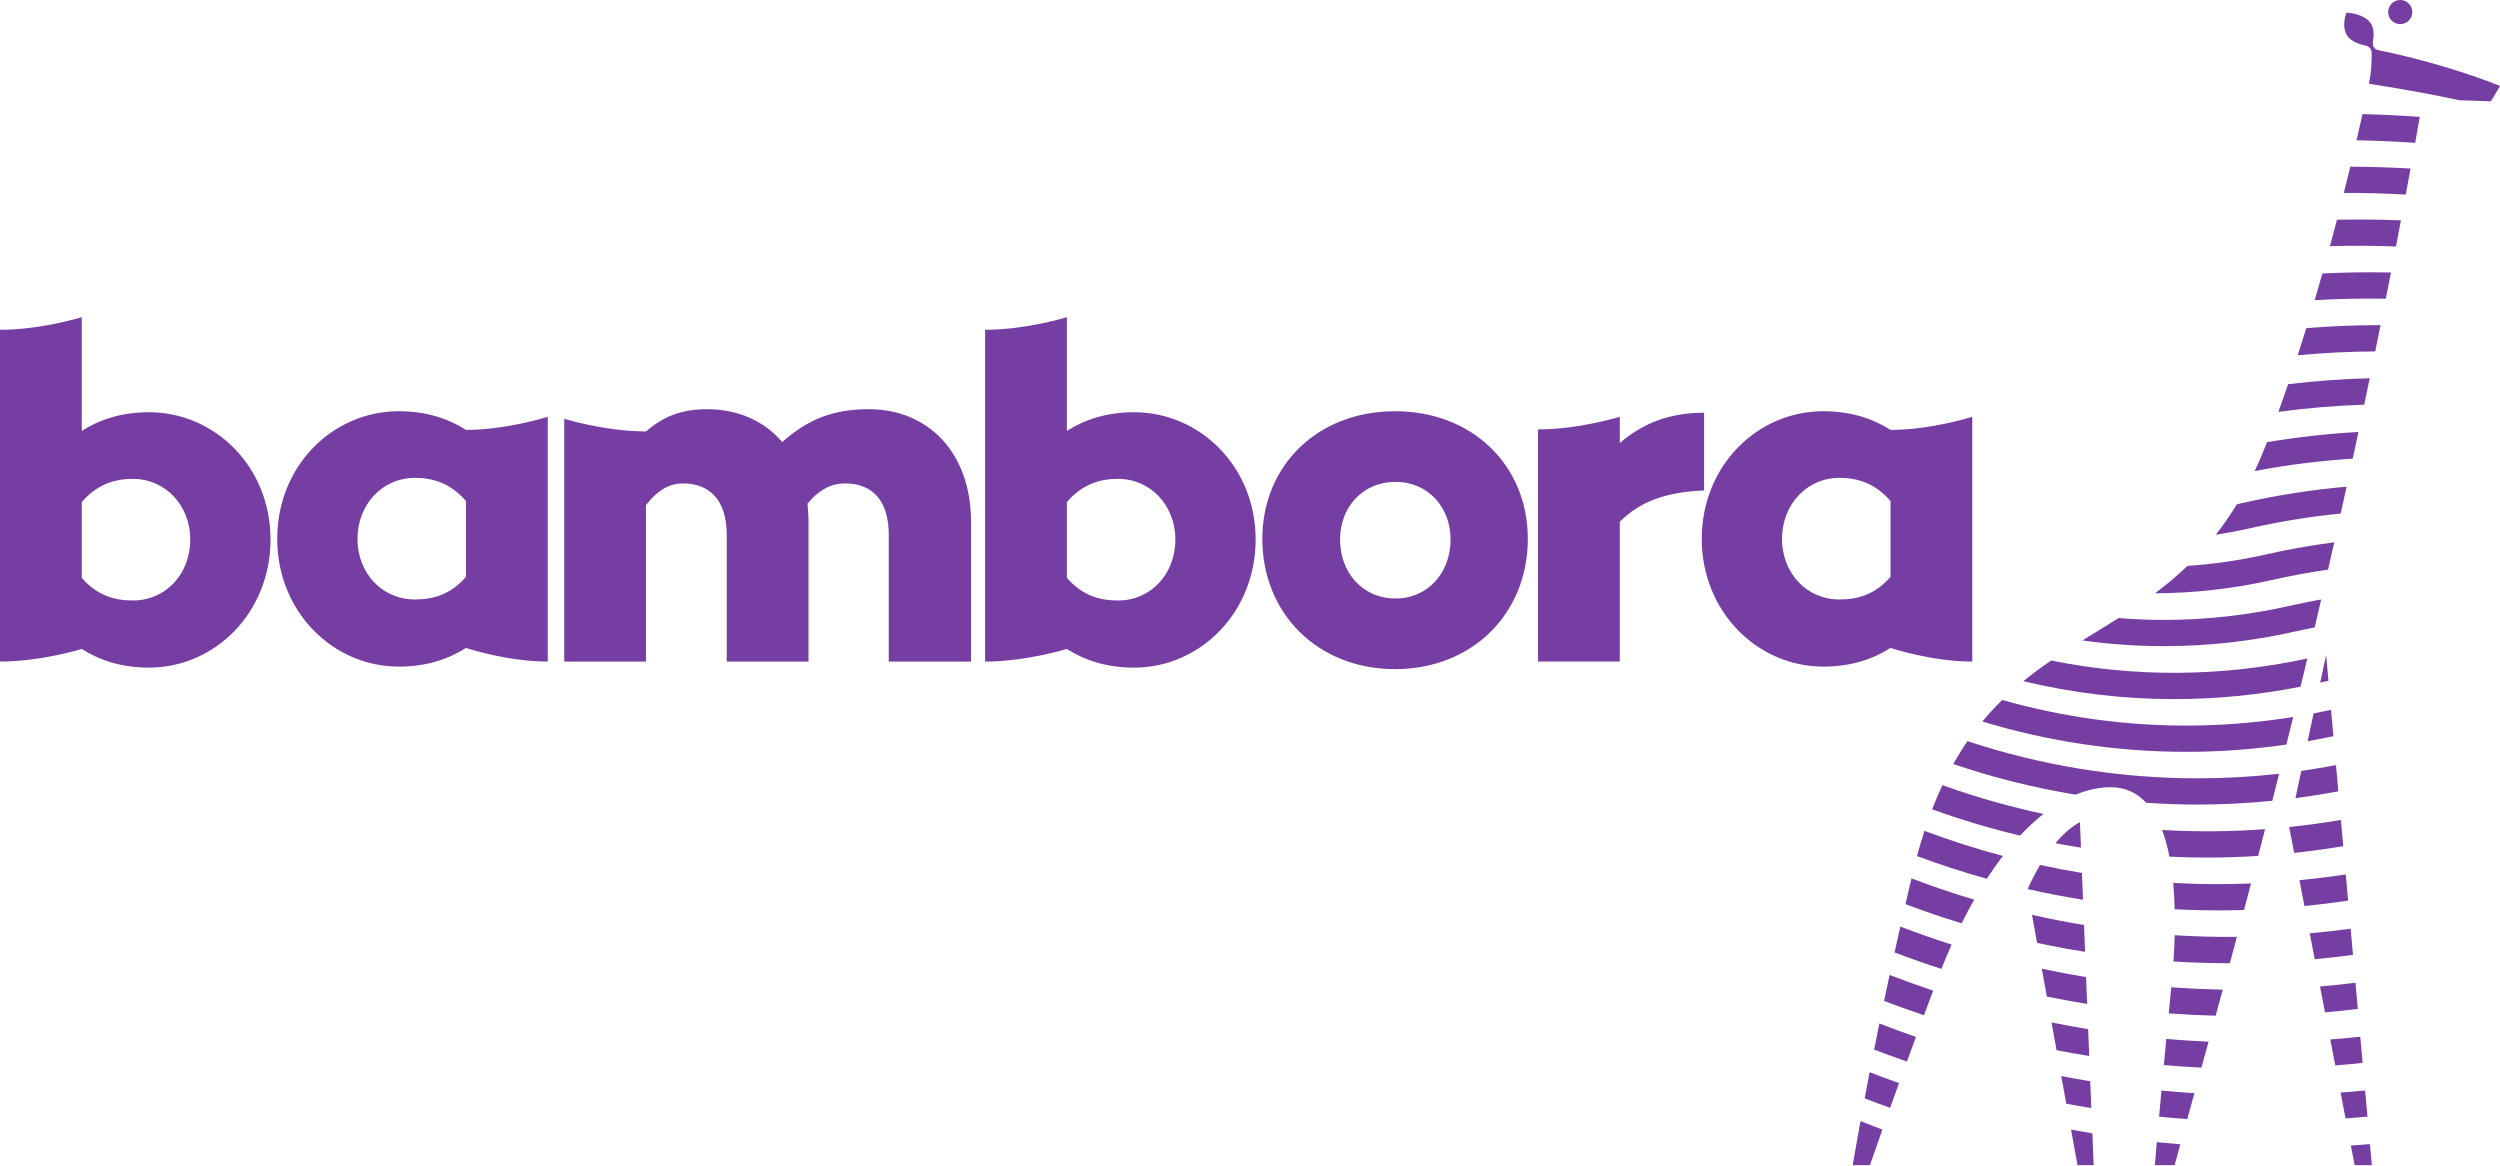
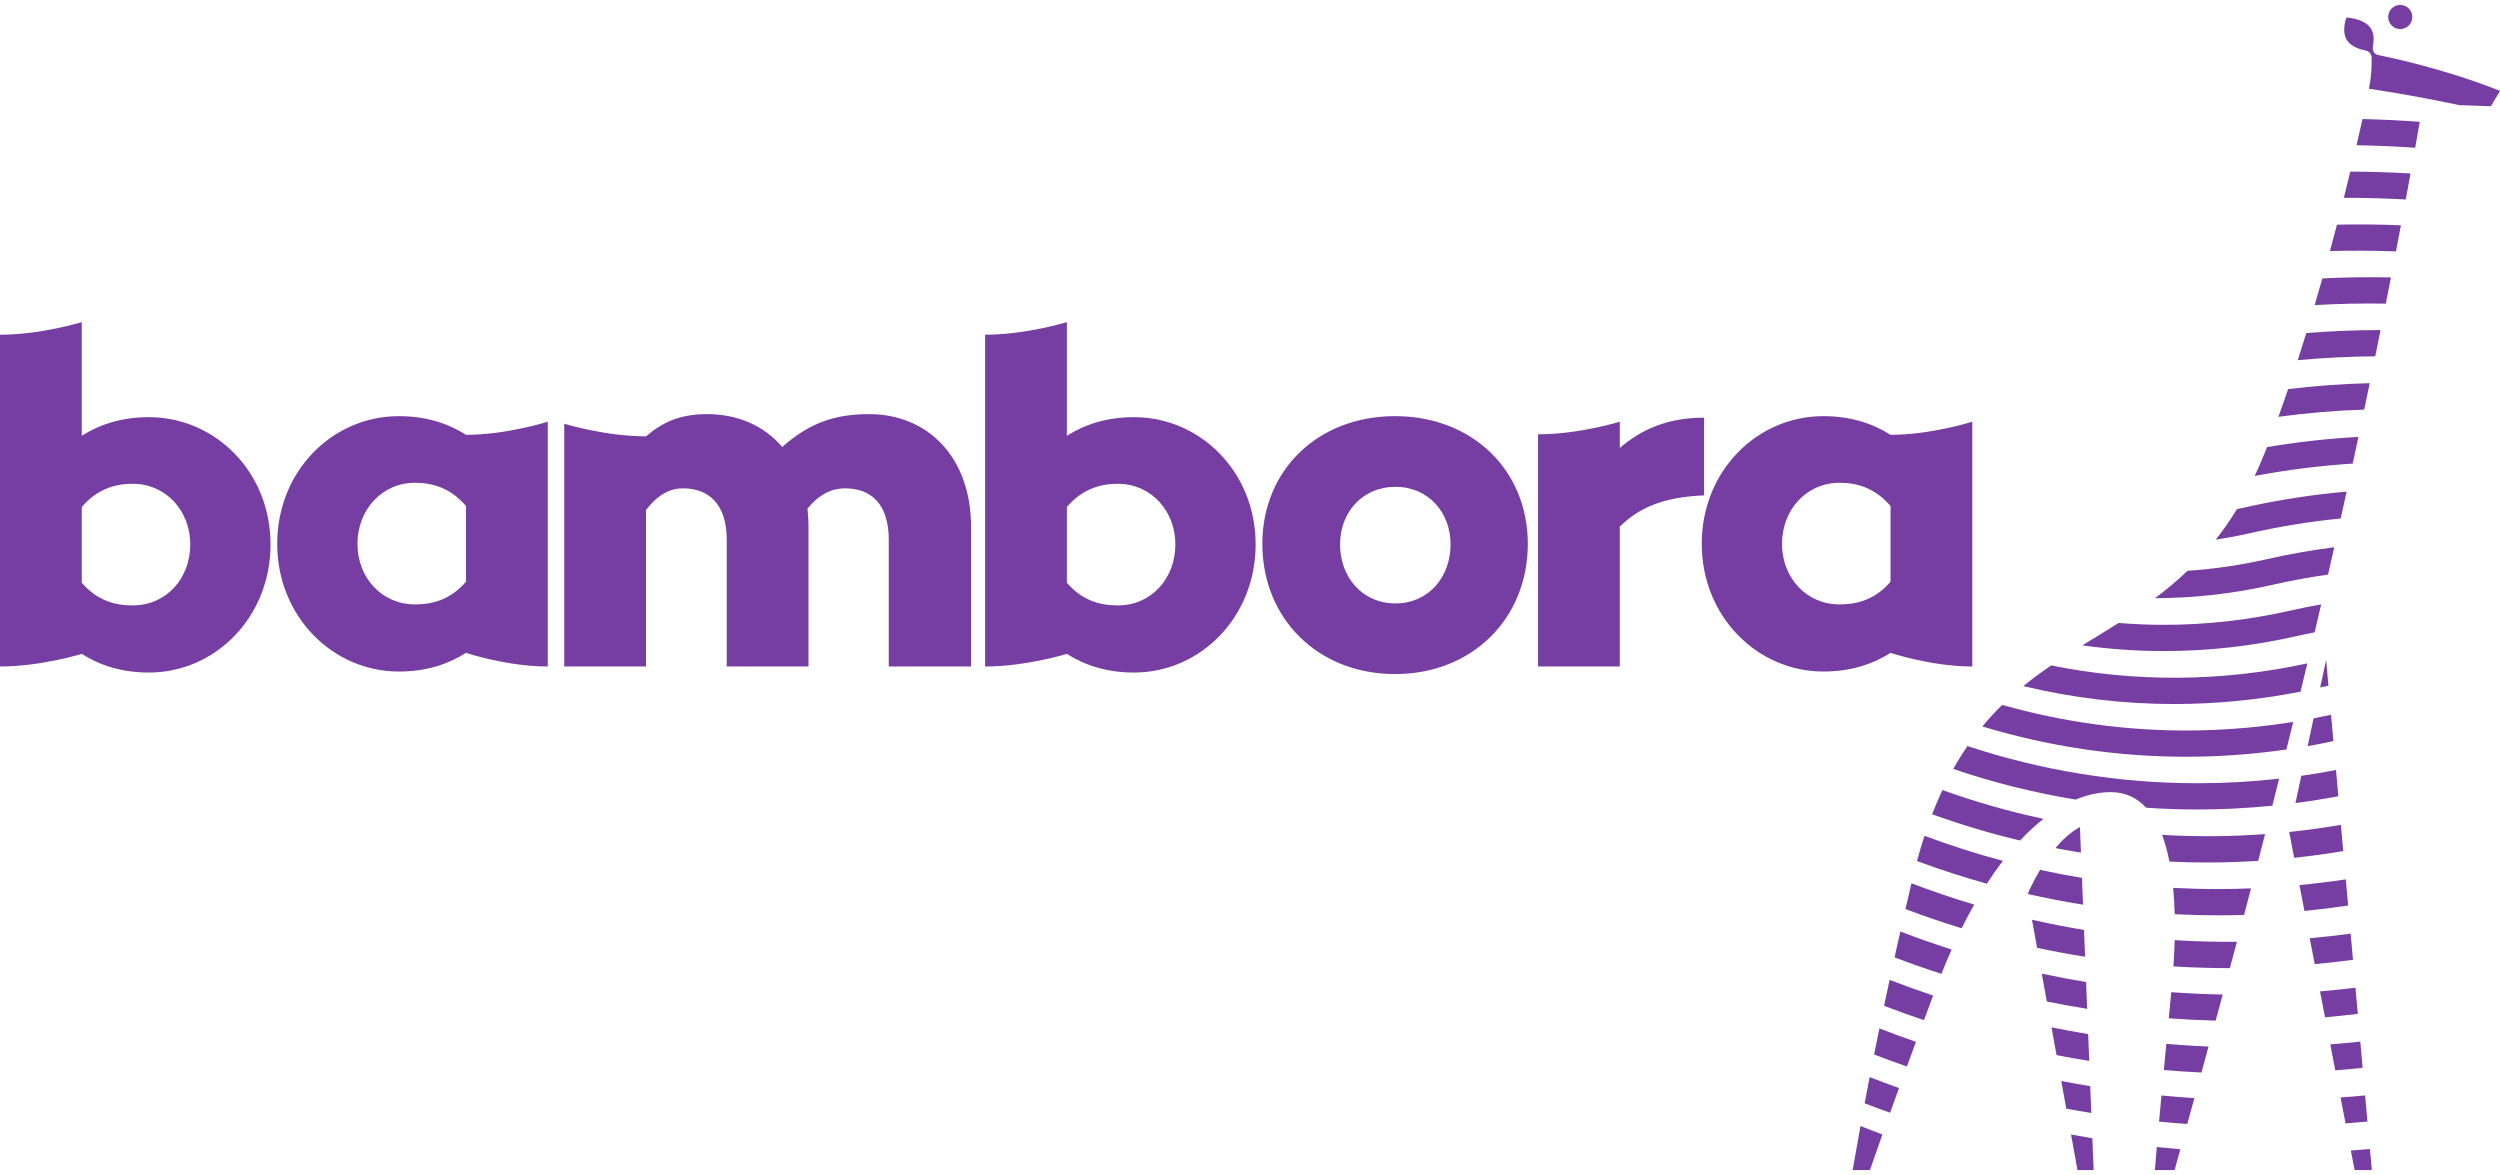
- <svg xmlns="http://www.w3.org/2000/svg" version="1.1" id="Bambora_logo_1_" x="0px" y="0px" width="377.946px" height="176.146px" viewBox="0 0 377.946 176.146" enable-background="new 0 0 377.946 176.146" xml:space="preserve">
+ <svg xmlns="http://www.w3.org/2000/svg" version="1.1" id="Bambora_logo_1_" x="0px" y="0px" width="100px" height="47px" viewBox="0 0 377.946 176.146" enable-background="new 0 0 377.946 176.146" xml:space="preserve">
  <path id="Bambora_logo" fill="#763EA2" d="M22.509,62.321c-4.043,0-7.401,1.068-10.148,2.823V47.951c0,0-6.153,1.907-12.361,1.907  v50.157c6.208,0,12.361-1.907,12.361-1.907c2.748,1.755,6.105,2.823,10.148,2.823c9.996,0,18.389-8.317,18.389-19.381  C40.898,70.562,32.505,62.321,22.509,62.321z M20.068,90.782c-2.748,0-5.418-0.764-7.707-3.434V75.903  c2.289-2.671,4.959-3.51,7.707-3.51c5.036,0,8.698,4.12,8.698,9.156C28.766,86.738,25.104,90.782,20.068,90.782z M171.436,62.321  c-4.044,0-7.401,1.068-10.149,2.823V47.951c0,0-6.152,1.907-12.361,1.907v50.157c6.209,0,12.361-1.907,12.361-1.907  c2.748,1.755,6.105,2.823,10.149,2.823c9.995,0,18.389-8.317,18.389-19.381C189.825,70.562,181.431,62.321,171.436,62.321z   M168.995,90.782c-2.748,0-5.418-0.764-7.708-3.434V75.903c2.29-2.671,4.96-3.51,7.708-3.51c5.036,0,8.697,4.12,8.697,9.156  C177.692,86.738,174.031,90.782,168.995,90.782z M210.904,62.168c-11.675,0-20.066,8.165-20.066,19.304  c0,11.294,8.392,19.687,20.066,19.687s20.068-8.393,20.068-19.687C230.972,70.333,222.579,62.168,210.904,62.168z M210.98,90.478  c-5.034,0-8.392-3.969-8.392-8.928c0-4.807,3.357-8.699,8.392-8.699c4.96,0,8.317,3.892,8.317,8.699  C219.297,86.509,215.94,90.478,210.98,90.478z M257.622,74.148c-6.028,0.228-9.843,1.831-12.743,4.73v21.136h-12.36V64.916  c6.207,0,12.36-1.907,12.36-1.907v3.967c3.282-2.823,7.249-4.578,12.743-4.578V74.148z M146.799,78.879v21.136h-12.438V80.863  c0-5.265-2.519-7.783-6.638-7.783c-1.908,0-3.815,0.84-5.646,3.053c0.076,0.915,0.152,1.83,0.152,2.746v21.136h-12.362V80.863  c0-5.265-2.594-7.783-6.638-7.783c-1.907,0-3.738,0.916-5.57,3.281v23.654h-12.36V63.313c0,0,6.153,1.907,12.36,1.907  c2.519-2.136,5.113-3.357,9.233-3.357c4.654,0,8.622,1.755,11.369,4.96c3.892-3.434,7.63-4.96,13.124-4.96  C140.236,61.863,146.799,68.35,146.799,78.879z M60.299,62.168c-9.996,0-18.389,8.241-18.389,19.304  c0,10.988,8.394,19.305,18.389,19.305c4.044,0,7.401-1.067,10.148-2.823c0,0,6.153,2.061,12.361,2.061V63.008  c0,0-6.208,1.984-12.361,1.984C67.701,63.237,64.343,62.168,60.299,62.168z M70.447,87.196c-2.289,2.67-4.96,3.433-7.706,3.433  c-5.036,0-8.699-4.044-8.699-9.156c0-5.112,3.663-9.232,8.699-9.232c2.746,0,5.417,0.839,7.706,3.51V87.196z M298.167,100.015  V63.008c0,0-6.207,1.984-12.359,1.984c-2.748-1.755-6.105-2.824-10.15-2.824c-9.996,0-18.389,8.241-18.389,19.304  c0,10.988,8.393,19.305,18.389,19.305c4.045,0,7.402-1.067,10.15-2.823C285.807,97.954,291.959,100.015,298.167,100.015z   M278.098,90.629c-5.034,0-8.697-4.044-8.697-9.156c0-5.112,3.663-9.232,8.697-9.232c2.748,0,5.42,0.839,7.709,3.51v11.446  C283.517,89.866,280.846,90.629,278.098,90.629z M285.67,147.391c2.179,0.843,4.372,1.63,6.582,2.37  c-0.487,1.301-0.948,2.539-1.387,3.721c-2.023-0.68-4.035-1.4-6.032-2.166C285.1,150.048,285.378,148.739,285.67,147.391z   M288.973,132.792c3.127,1.192,6.289,2.266,9.482,3.219c-0.644,1.135-1.275,2.322-1.896,3.573c-2.857-0.872-5.691-1.839-8.496-2.896  C288.356,135.416,288.661,134.112,288.973,132.792z M281.265,169.487c1.123,0.439,2.186,0.869,3.315,1.283  c-0.6,1.712-1.594,4.551-1.886,5.376h-2.613C280.257,175.105,280.976,171.1,281.265,169.487z M287.29,140.077  c2.563,0.986,5.148,1.895,7.754,2.729c-0.525,1.181-1.041,2.402-1.545,3.673c-2.379-0.768-4.741-1.6-7.084-2.49  C286.695,142.718,286.987,141.411,287.29,140.077z M284.124,154.726c1.832,0.713,3.676,1.393,5.527,2.035  c-0.49,1.324-0.947,2.567-1.371,3.727c-1.66-0.578-3.311-1.186-4.955-1.816C283.577,157.415,283.841,156.099,284.124,154.726z   M282.651,162.091c1.475,0.573,2.953,1.124,4.439,1.656c-0.502,1.383-0.949,2.621-1.348,3.732c-1.287-0.461-2.569-0.933-3.847-1.425  C282.125,164.833,282.375,163.511,282.651,162.091z M347.905,116.544c1.746-0.249,3.496-0.545,5.246-0.881l0.354,3.967  c-2.162,0.408-4.324,0.751-6.482,1.032L347.905,116.544z M340.059,79.882c-1.695,0.385-3.391,0.7-5.084,0.963  c1.107-1.407,2.176-2.939,3.197-4.618c0.336-0.072,0.672-0.138,1.008-0.215c5.203-1.182,10.404-1.982,15.578-2.435  c-0.299,1.365-0.598,2.717-0.896,4.062C349.274,78.093,344.667,78.834,340.059,79.882z M355.682,69.339  c-4.941,0.314-9.889,0.938-14.822,1.872c0.512-1.089,1.012-2.224,1.49-3.422c0.123-0.31,0.246-0.627,0.369-0.94  c4.605-0.773,9.219-1.29,13.826-1.542C356.258,66.659,355.969,68.003,355.682,69.339z M349.766,107.853  c0.881-0.168,1.76-0.348,2.639-0.537l0.355,3.979c-1.295,0.276-2.592,0.534-3.895,0.762L349.766,107.853z M357.418,61.178  c-4.32,0.142-8.648,0.505-12.973,1.089c0.496-1.366,0.986-2.764,1.473-4.188c4.113-0.492,8.227-0.794,12.334-0.898  C357.975,58.521,357.698,59.853,357.418,61.178z M361.073,1.471c0.193-0.989,1.154-1.633,2.143-1.438  c0.988,0.194,1.635,1.154,1.438,2.143c-0.193,0.991-1.152,1.633-2.143,1.438C361.522,3.419,360.877,2.458,361.073,1.471z   M343.602,87.657c-5.967,1.356-11.938,2.015-17.82,2.038c1.68-1.252,3.324-2.615,4.92-4.144c3.988-0.27,8.004-0.85,12.021-1.764  c3.391-0.771,6.783-1.364,10.164-1.798c-0.311,1.387-0.625,2.763-0.936,4.127C349.165,86.517,346.379,87.026,343.602,87.657z   M351.661,99.011l0.35,3.911c-0.416,0.087-0.83,0.173-1.246,0.267L351.661,99.011z M328.665,105.69  c-7.697,0-15.336-0.92-22.785-2.713c1.375-1.118,2.785-2.146,4.215-3.123c12.633,2.563,25.766,2.498,38.721-0.305  c-0.34,1.436-0.682,2.859-1.021,4.268C341.424,105.068,335.026,105.69,328.665,105.69z M327.157,97.683  c-4.166,0-8.289-0.295-12.35-0.861c1.822-1.125,3.656-2.231,5.482-3.387c2.273,0.184,4.564,0.281,6.867,0.281  c6.307,0,12.707-0.698,19.109-2.154c1.547-0.351,3.098-0.662,4.648-0.939c-0.328,1.419-0.658,2.829-0.984,4.224  c-0.93,0.183-1.857,0.374-2.785,0.585C340.45,96.953,333.75,97.683,327.157,97.683z M290.938,125.608  c3.899,1.46,7.855,2.726,11.857,3.791c-0.82,1.067-1.633,2.216-2.43,3.451c-3.558-0.99-7.08-2.133-10.557-3.427  C290.166,128.094,290.542,126.824,290.938,125.608z M315.221,143.896c-2.43-0.387-4.85-0.837-7.258-1.354l-0.77-4.24  c2.607,0.592,5.23,1.105,7.865,1.539L315.221,143.896z M357.18,160.683c-1.377,0.148-2.754,0.278-4.133,0.391l-0.758-3.927  c1.512-0.118,3.023-0.257,4.535-0.419L357.18,160.683z M356.45,152.528c-1.65,0.199-3.303,0.375-4.955,0.519l-0.758-3.915  c1.787-0.149,3.574-0.343,5.359-0.557L356.45,152.528z M357.909,168.81c-1.104,0.106-2.207,0.199-3.309,0.282l-0.758-3.919  c1.238-0.092,2.475-0.195,3.711-0.316L357.909,168.81z M354.249,127.923c-2.471,0.416-4.945,0.75-7.42,1.015l-0.75-3.877  l0.006-0.029c2.605-0.272,5.207-0.632,7.809-1.075L354.249,127.923z M355.719,144.356c-1.926,0.26-3.854,0.476-5.779,0.654  l-0.758-3.914c2.063-0.186,4.123-0.416,6.184-0.695L355.719,144.356z M358.28,172.964l0.291,3.183h-2.6l-0.578-2.957  C356.362,173.122,357.311,173.048,358.28,172.964z M354.985,136.153c-2.199,0.329-4.4,0.603-6.602,0.82l-0.756-3.912  c2.336-0.225,4.67-0.514,7.004-0.867L354.985,136.153z M361.459,41.199c-0.26,1.328-0.52,2.647-0.777,3.961  c-3.576-0.06-7.162,0.013-10.752,0.22c0.395-1.339,0.781-2.686,1.162-4.037C354.553,41.175,358.01,41.124,361.459,41.199z   M355.311,25.201c3.043,0.008,6.08,0.104,9.109,0.279c-0.24,1.317-0.482,2.629-0.723,3.933c-3.113-0.17-6.234-0.261-9.361-0.25  C354.67,27.832,354.997,26.511,355.311,25.201z M357.157,17.253c2.895,0.066,5.781,0.208,8.662,0.418  c-0.23,1.313-0.463,2.623-0.697,3.924c-2.947-0.208-5.902-0.333-8.865-0.387C356.569,19.871,356.868,18.551,357.157,17.253z   M348.659,49.609c3.748-0.303,7.492-0.455,11.227-0.456c-0.266,1.33-0.533,2.655-0.801,3.97c-3.898,0.025-7.807,0.222-11.715,0.583  C347.805,52.356,348.235,50.988,348.659,49.609z M377.954,12.995l-1.385,2.321l-4.803-0.167c-4.92-1.068-9.756-1.887-13.635-2.481  c0.449-2.294,0.379-3.19,0.412-4.5c0.016-0.532-0.115-1.125-1.055-1.311c-0.754-0.149-1.963-0.549-2.576-1.375  c-1.045-1.406-0.184-3.579-0.184-3.579s2.555,0.109,3.6,1.516c0.596,0.801,0.572,1.938,0.439,2.605  c-0.174,0.881,0.117,1.429,0.793,1.563C361.274,7.925,369.702,9.699,377.954,12.995z M362.967,33.316  c-0.248,1.321-0.498,2.637-0.748,3.947c-3.32-0.124-6.648-0.148-9.982-0.053c0.359-1.332,0.713-2.662,1.061-3.988  C356.528,33.153,359.752,33.184,362.967,33.316z M346.682,108.394c-0.346,1.404-0.688,2.794-1.029,4.17  c-4.287,0.615-8.604,0.979-12.904,1.072c-0.447,0.01-1.971,0.024-2.281,0.024c-10.451,0.001-20.83-1.569-30.781-4.581  c0.967-1.17,1.971-2.248,3-3.255c9.297,2.626,18.959,3.954,28.68,3.865c0.432-0.005,0.863-0.011,1.295-0.021h0.002  C337.336,109.567,342.03,109.135,346.682,108.394z M342.43,125.354c-0.35,1.363-0.697,2.714-1.041,4.043  c-2.572,0.16-5.139,0.25-7.703,0.25c-1.908,0-3.813-0.049-5.713-0.137c-0.287-1.469-0.656-2.822-1.115-4.038  C332.024,125.771,337.223,125.735,342.43,125.354z M315.846,159.643c-1.65-0.265-3.297-0.558-4.938-0.874l-0.764-4.203  c1.84,0.376,3.688,0.717,5.541,1.023L315.846,159.643z M316.159,167.515c-1.264-0.201-2.523-0.424-3.783-0.656l-0.758-4.182  c1.457,0.283,2.916,0.543,4.379,0.785L316.159,167.515z M316.321,171.337l0.195,4.81h-2.449l-0.969-5.376  C314.17,170.97,315.245,171.159,316.321,171.337z M314.909,136.022c-2.805-0.445-5.592-0.985-8.363-1.611  c0.162-0.385,0.811-1.878,1.869-3.65c2.102,0.457,4.213,0.861,6.334,1.211L314.909,136.022z M315.534,151.77  c-2.041-0.325-4.072-0.698-6.098-1.11l-0.764-4.21c2.223,0.476,4.459,0.896,6.699,1.269L315.534,151.77z M326.061,172.661  c1.184,0.124,2.369,0.233,3.557,0.334c-0.299,1.09-0.586,2.145-0.861,3.151h-2.986C325.77,176.146,325.831,175.313,326.061,172.661z   M314.442,124.283l0.154,3.866c-1.291-0.205-2.578-0.433-3.863-0.678C311.799,126.206,313.043,125.046,314.442,124.283z   M308.924,123.052c-1.182,0.928-2.363,2.021-3.535,3.273c-4.492-1.069-8.93-2.395-13.295-3.973c0.496-1.285,1.017-2.504,1.558-3.658  C298.655,120.493,303.756,121.944,308.924,123.052z M335.368,133.664c1.645,0,3.291-0.044,4.939-0.106  c-0.357,1.359-0.709,2.695-1.057,4.015c-1.297,0.038-2.596,0.061-3.891,0.061c-2.203,0-4.398-0.058-6.592-0.169  c-0.035-1.373-0.113-2.705-0.234-3.984C330.807,133.602,333.084,133.664,335.368,133.664z M328.762,141.387  c3.129,0.192,6.266,0.277,9.41,0.251c-0.361,1.35-0.715,2.678-1.066,3.98c-0.023,0-0.049,0-0.072,0  c-2.826,0-5.646-0.092-8.457-0.262C328.667,144.017,328.731,142.689,328.762,141.387z M332.223,117.665  c4.084,0,8.201-0.227,12.332-0.69c-0.346,1.38-0.689,2.74-1.029,4.087c-3.787,0.376-7.559,0.571-11.305,0.571  c-2.602,0.001-5.191-0.092-7.766-0.268c-1.387-1.503-3.152-2.356-5.367-2.356c-1.711,0-3.484,0.376-5.285,1.125  c-6.322-1.031-12.512-2.588-18.51-4.629c0.689-1.229,1.408-2.381,2.15-3.461C308.512,115.708,320.233,117.665,332.223,117.665z   M328.25,149.251c2.586,0.189,5.18,0.309,7.779,0.358c-0.363,1.341-0.719,2.656-1.07,3.941c-2.369-0.061-4.732-0.175-7.09-0.348  C327.989,151.952,328.116,150.635,328.25,149.251z M326.766,164.868c1.658,0.158,3.316,0.292,4.979,0.4  c-0.373,1.348-0.73,2.652-1.078,3.908c-1.422-0.098-2.844-0.221-4.262-0.356C326.508,167.675,326.627,166.365,326.766,164.868z   M327.5,157.069c2.123,0.182,4.254,0.314,6.387,0.406c-0.369,1.343-0.727,2.651-1.078,3.926c-1.896-0.092-3.791-0.219-5.682-0.381  C327.241,159.802,327.366,158.481,327.5,157.069z" />
</svg>
